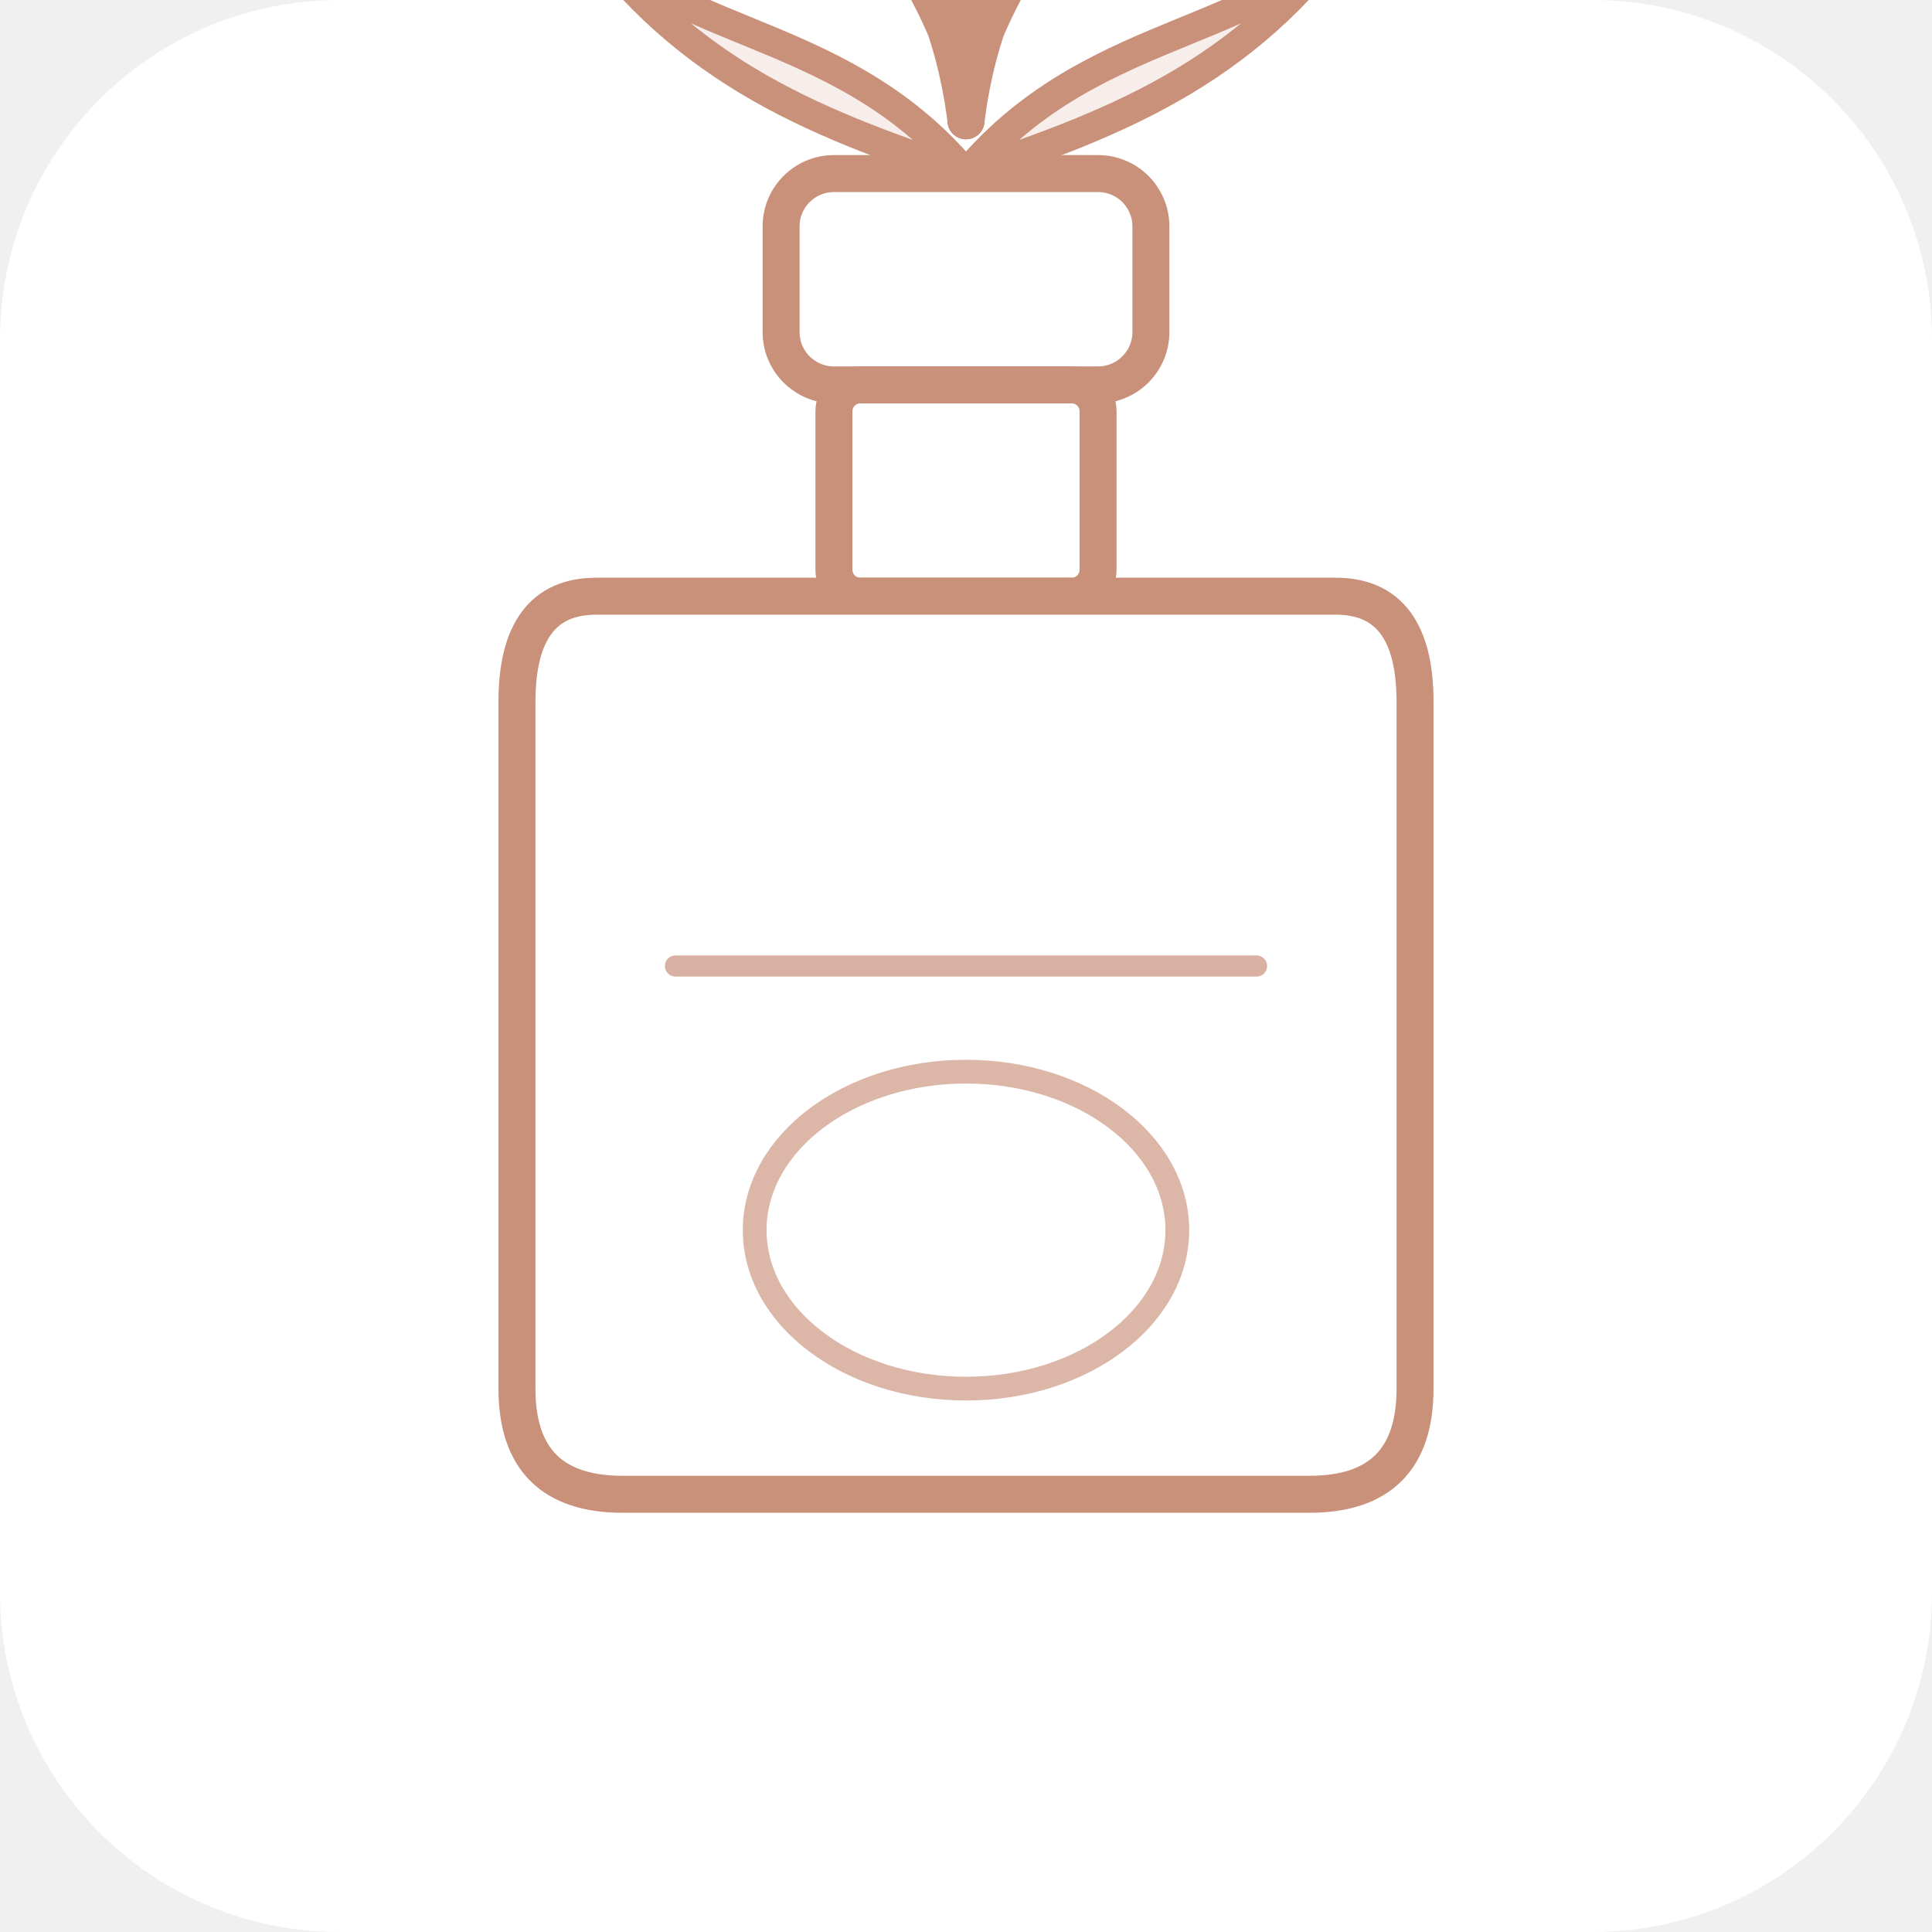
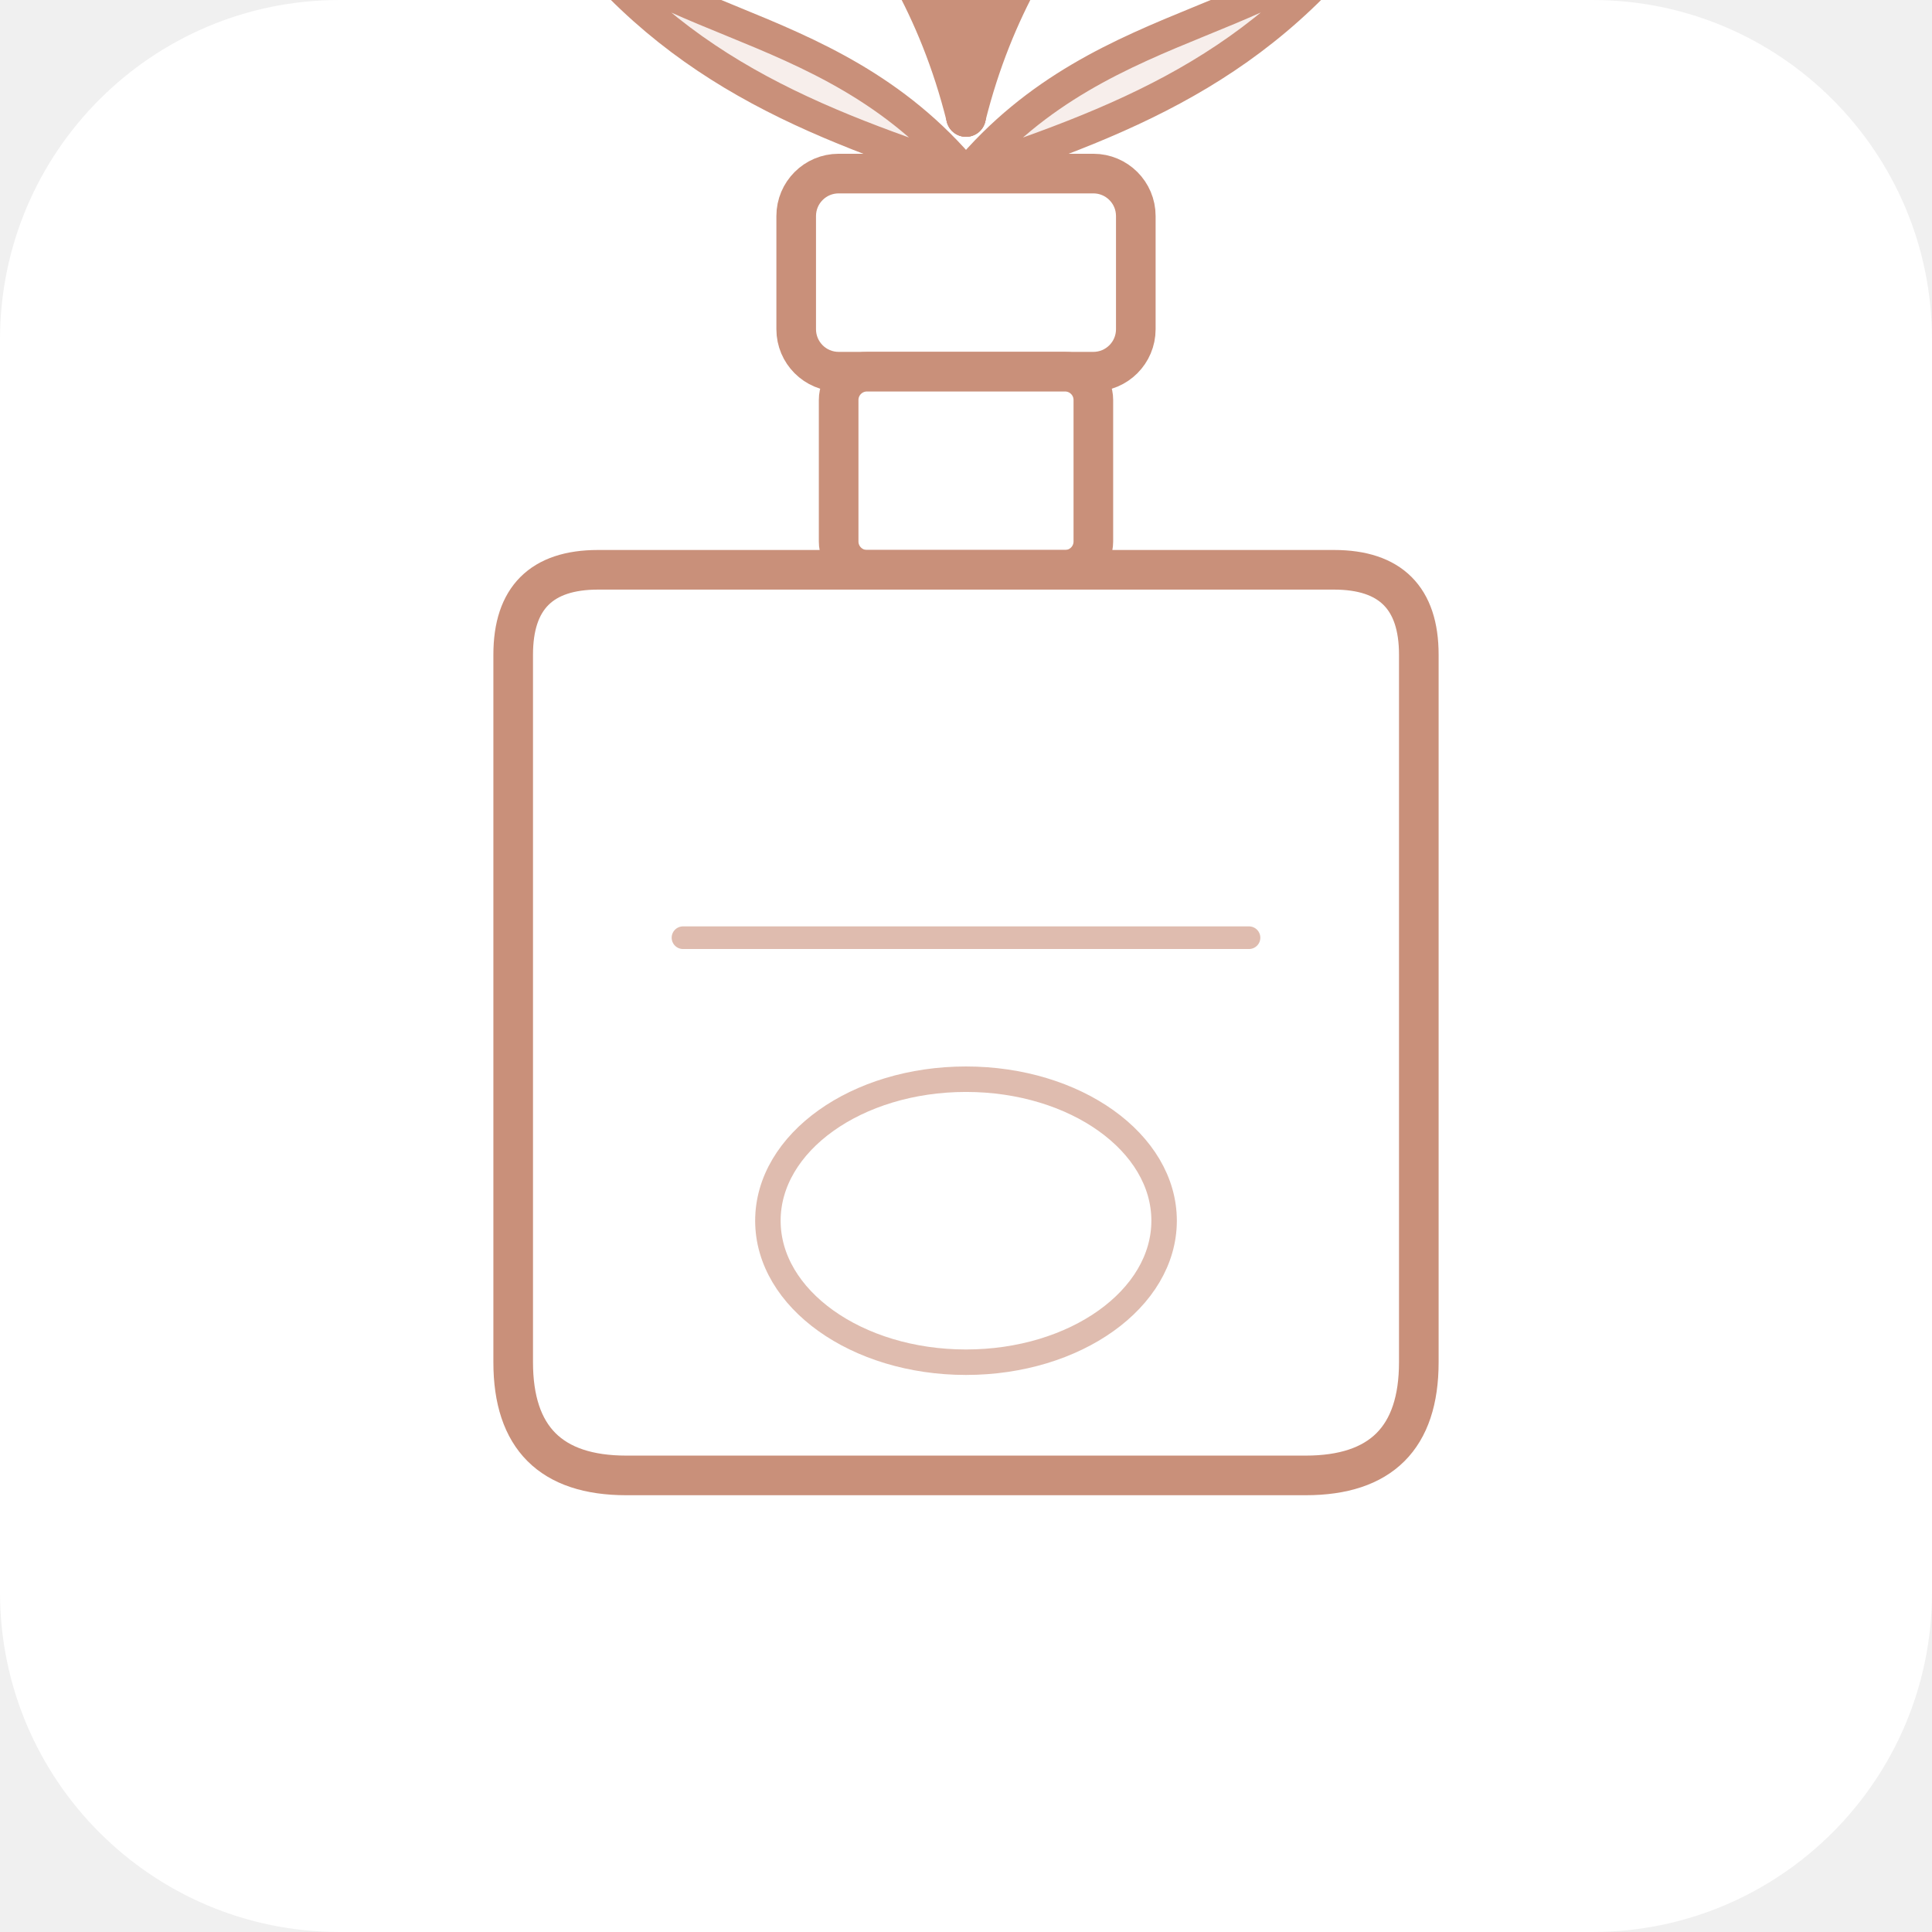
<svg xmlns="http://www.w3.org/2000/svg" viewBox="0 0 512 512" width="512" height="512">
  <rect width="512" height="512" rx="90" fill="#ffffff" />
-   <g transform="translate(256,256) scale(7)" fill="none" stroke="#C9907A" stroke-linecap="round" stroke-linejoin="round" stroke-width="1.4">
-     <path d="M0 -32 C-1 -40, -6 -42, -7 -48 C-5 -41, -1 -38, 0 -33" fill="#C9907A" fill-opacity="0.2" />
-     <path d="M0 -32 C1 -40, 6 -42, 7 -48 C5 -41, 1 -38, 0 -33" fill="#C9907A" fill-opacity="0.2" />
-     <path d="M0 -32 C0 -41, 0 -44, 0 -50 C0 -44, 0 -41, 0 -33" fill="#C9907A" fill-opacity="0.2" />
-     <path d="M0 -30 C-5 -36, -12 -35, -15 -40 C-11 -34, -6 -32, 0 -30" fill="#C9907A" fill-opacity="0.15" stroke-width="1.1" />
-     <path d="M0 -30 C5 -36, 12 -35, 15 -40 C11 -34, 6 -32, 0 -30" fill="#C9907A" fill-opacity="0.15" stroke-width="1.1" />
-     <rect x="-7" y="-30" width="14" height="8" rx="2" fill="#ffffff" />
-     <rect x="-5" y="-22" width="10" height="8" rx="1" fill="#ffffff" />
-     <path d="M-14 -14 Q-17 -14, -17 -10 L-17 16 Q-17 20, -13 20 L13 20 Q17 20, 17 16 L17 -10 Q17 -14, 14 -14 Z" fill="#ffffff" />
-     <line x1="-11" y1="0" x2="11" y2="0" stroke-width="0.8" opacity="0.7" />
-     <ellipse cx="0" cy="10" rx="8" ry="6" stroke-width="0.9" opacity="0.65" />
+   <g transform="translate(256,256) scale(7.5)" fill="none" stroke="#C9907A" stroke-linecap="round" stroke-linejoin="round" stroke-width="1.4">
+     <path d="M0 -30 C-2 -38,-7 -40,-8 -46 C-6 -39,-2 -36,0 -32" fill="#C9907A" fill-opacity="0.2" />
+     <path d="M0 -30 C2 -38,7 -40,8 -46 C6 -39,2 -36,0 -32" fill="#C9907A" fill-opacity="0.2" />
+     <path d="M0 -30 C0 -39,0 -42,0 -48 C0 -42,0 -39,0 -32" fill="#C9907A" fill-opacity="0.2" />
+     <path d="M0 -28 C-5 -34,-12 -33,-15 -38 C-11 -32,-6 -30,0 -28" fill="#C9907A" fill-opacity="0.15" stroke-width="1.1" />
+     <path d="M0 -28 C5 -34,12 -33,15 -38 C11 -32,6 -30,0 -28" fill="#C9907A" fill-opacity="0.15" stroke-width="1.1" />
+     <rect x="-6" y="-28" width="12" height="7" rx="1.5" fill="#ffffff" />
+     <rect x="-4.5" y="-21" width="9" height="7" rx="1" fill="#ffffff" />
+     <path d="M-13 -14 Q-16 -14,-16 -11 L-16 14 Q-16 18,-12 18 L12 18 Q16 18,16 14 L16 -11 Q16 -14,13 -14 Z" fill="#ffffff" />
+     <line x1="-10" y1="-1" x2="10" y2="-1" stroke-width="0.8" opacity="0.6" />
+     <ellipse cx="0" cy="9" rx="7" ry="5" stroke-width="0.9" opacity="0.6" />
  </g>
</svg>
